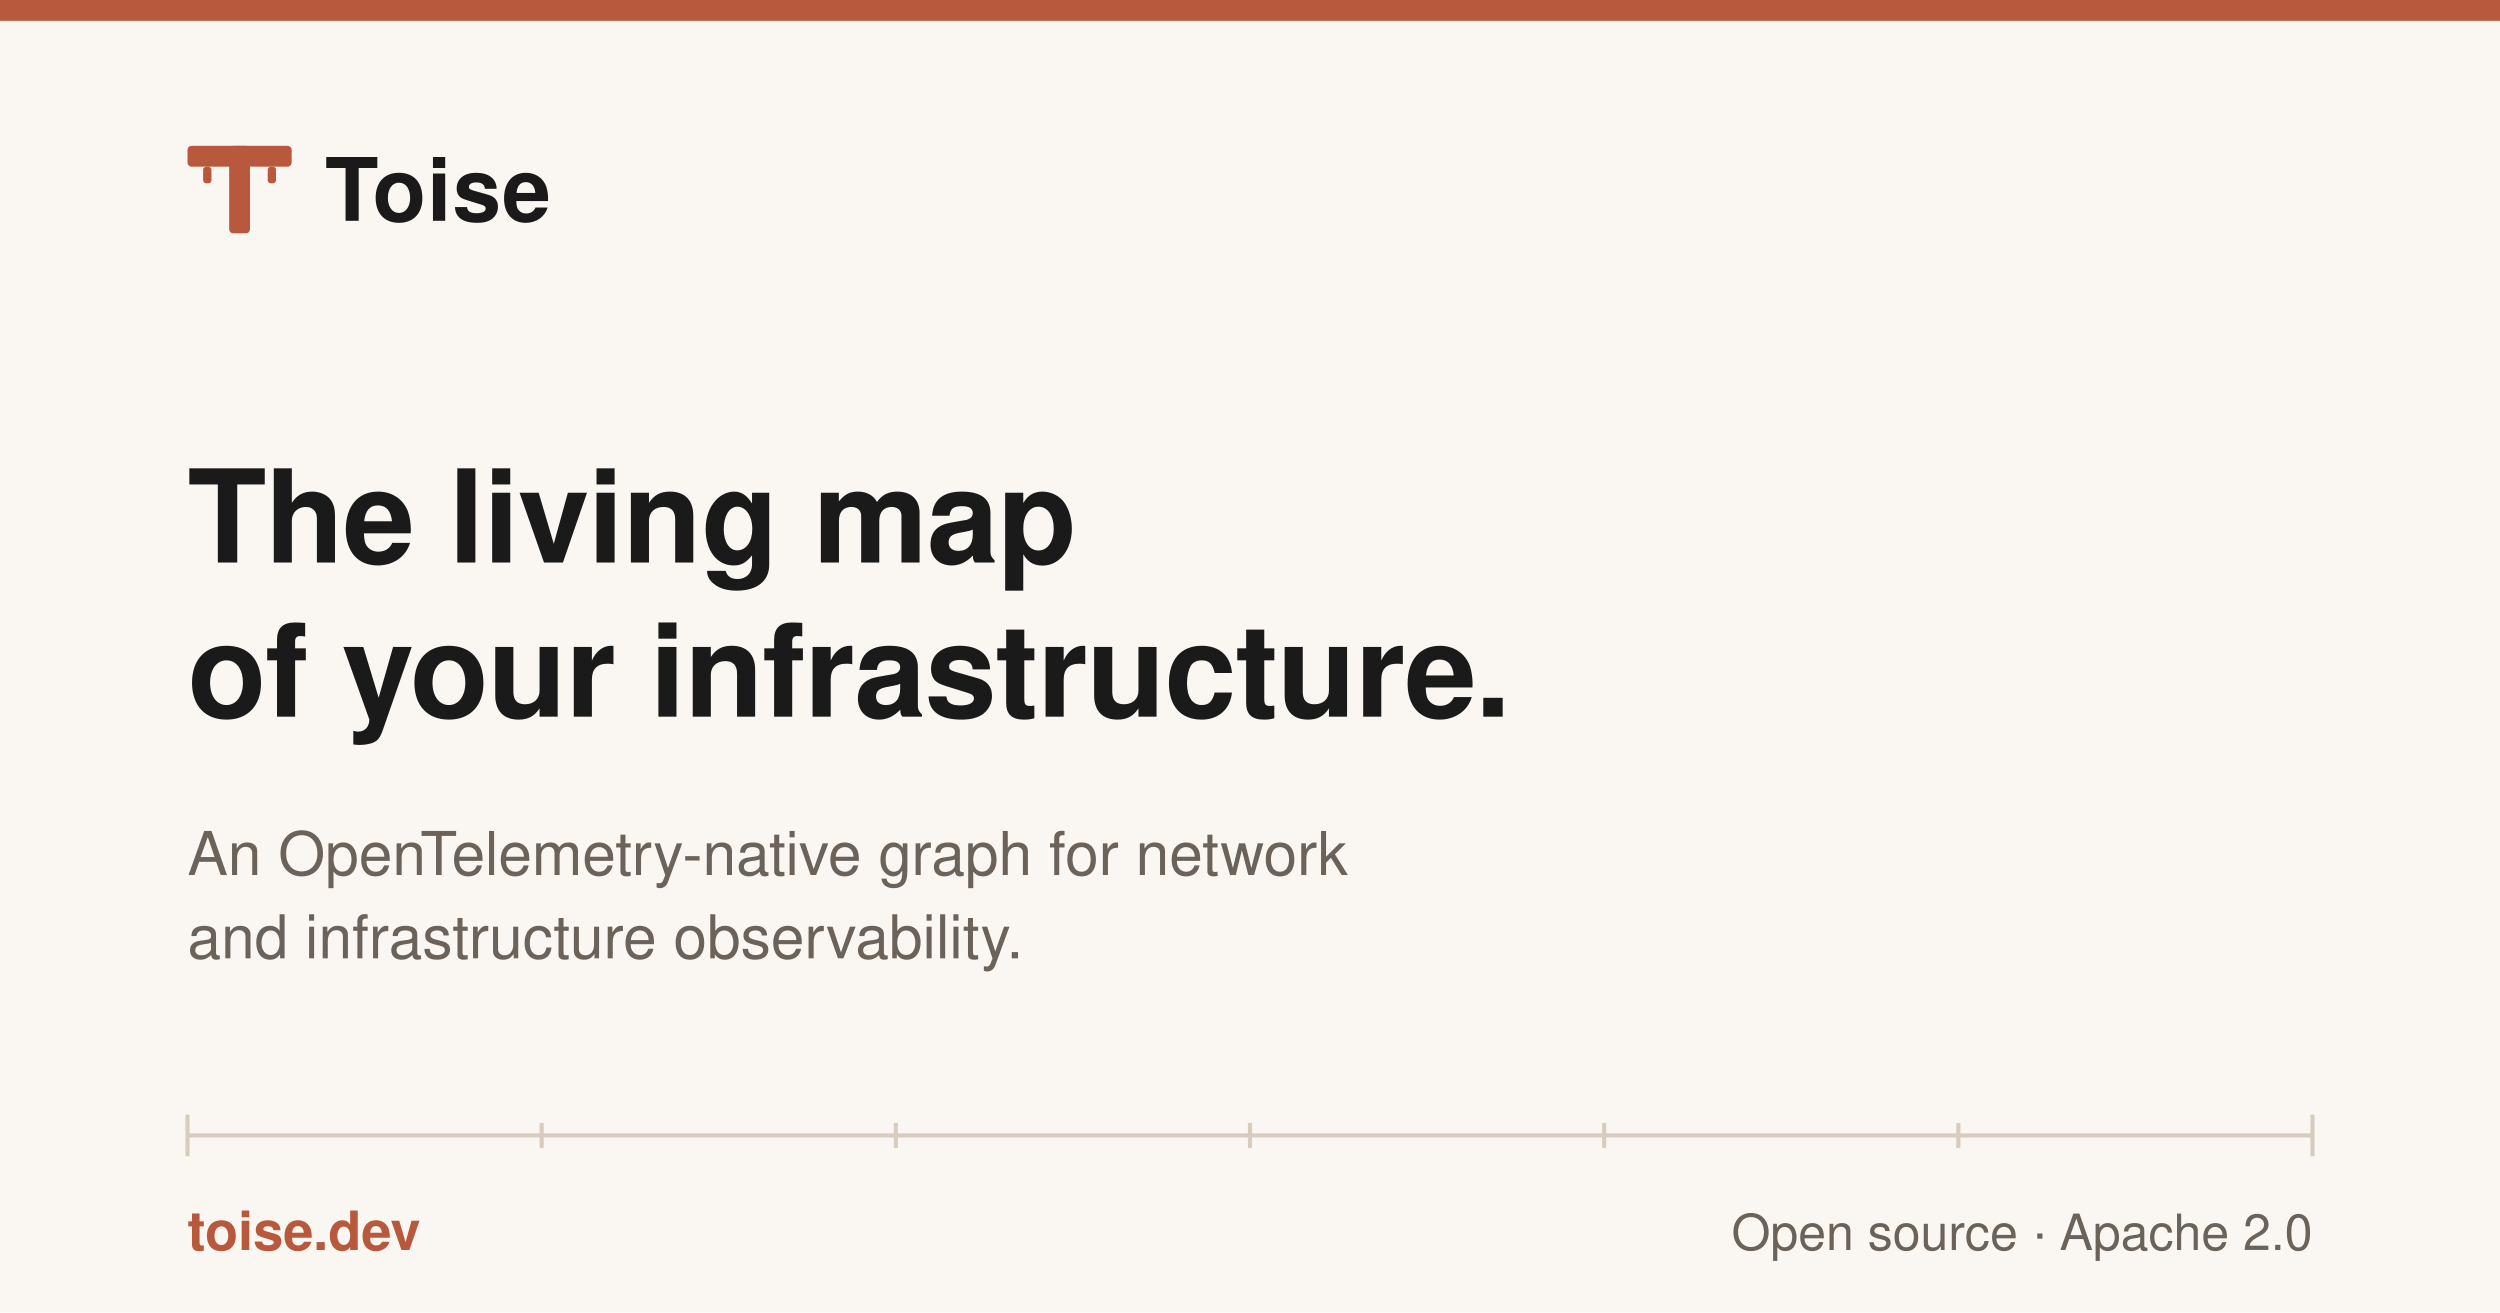
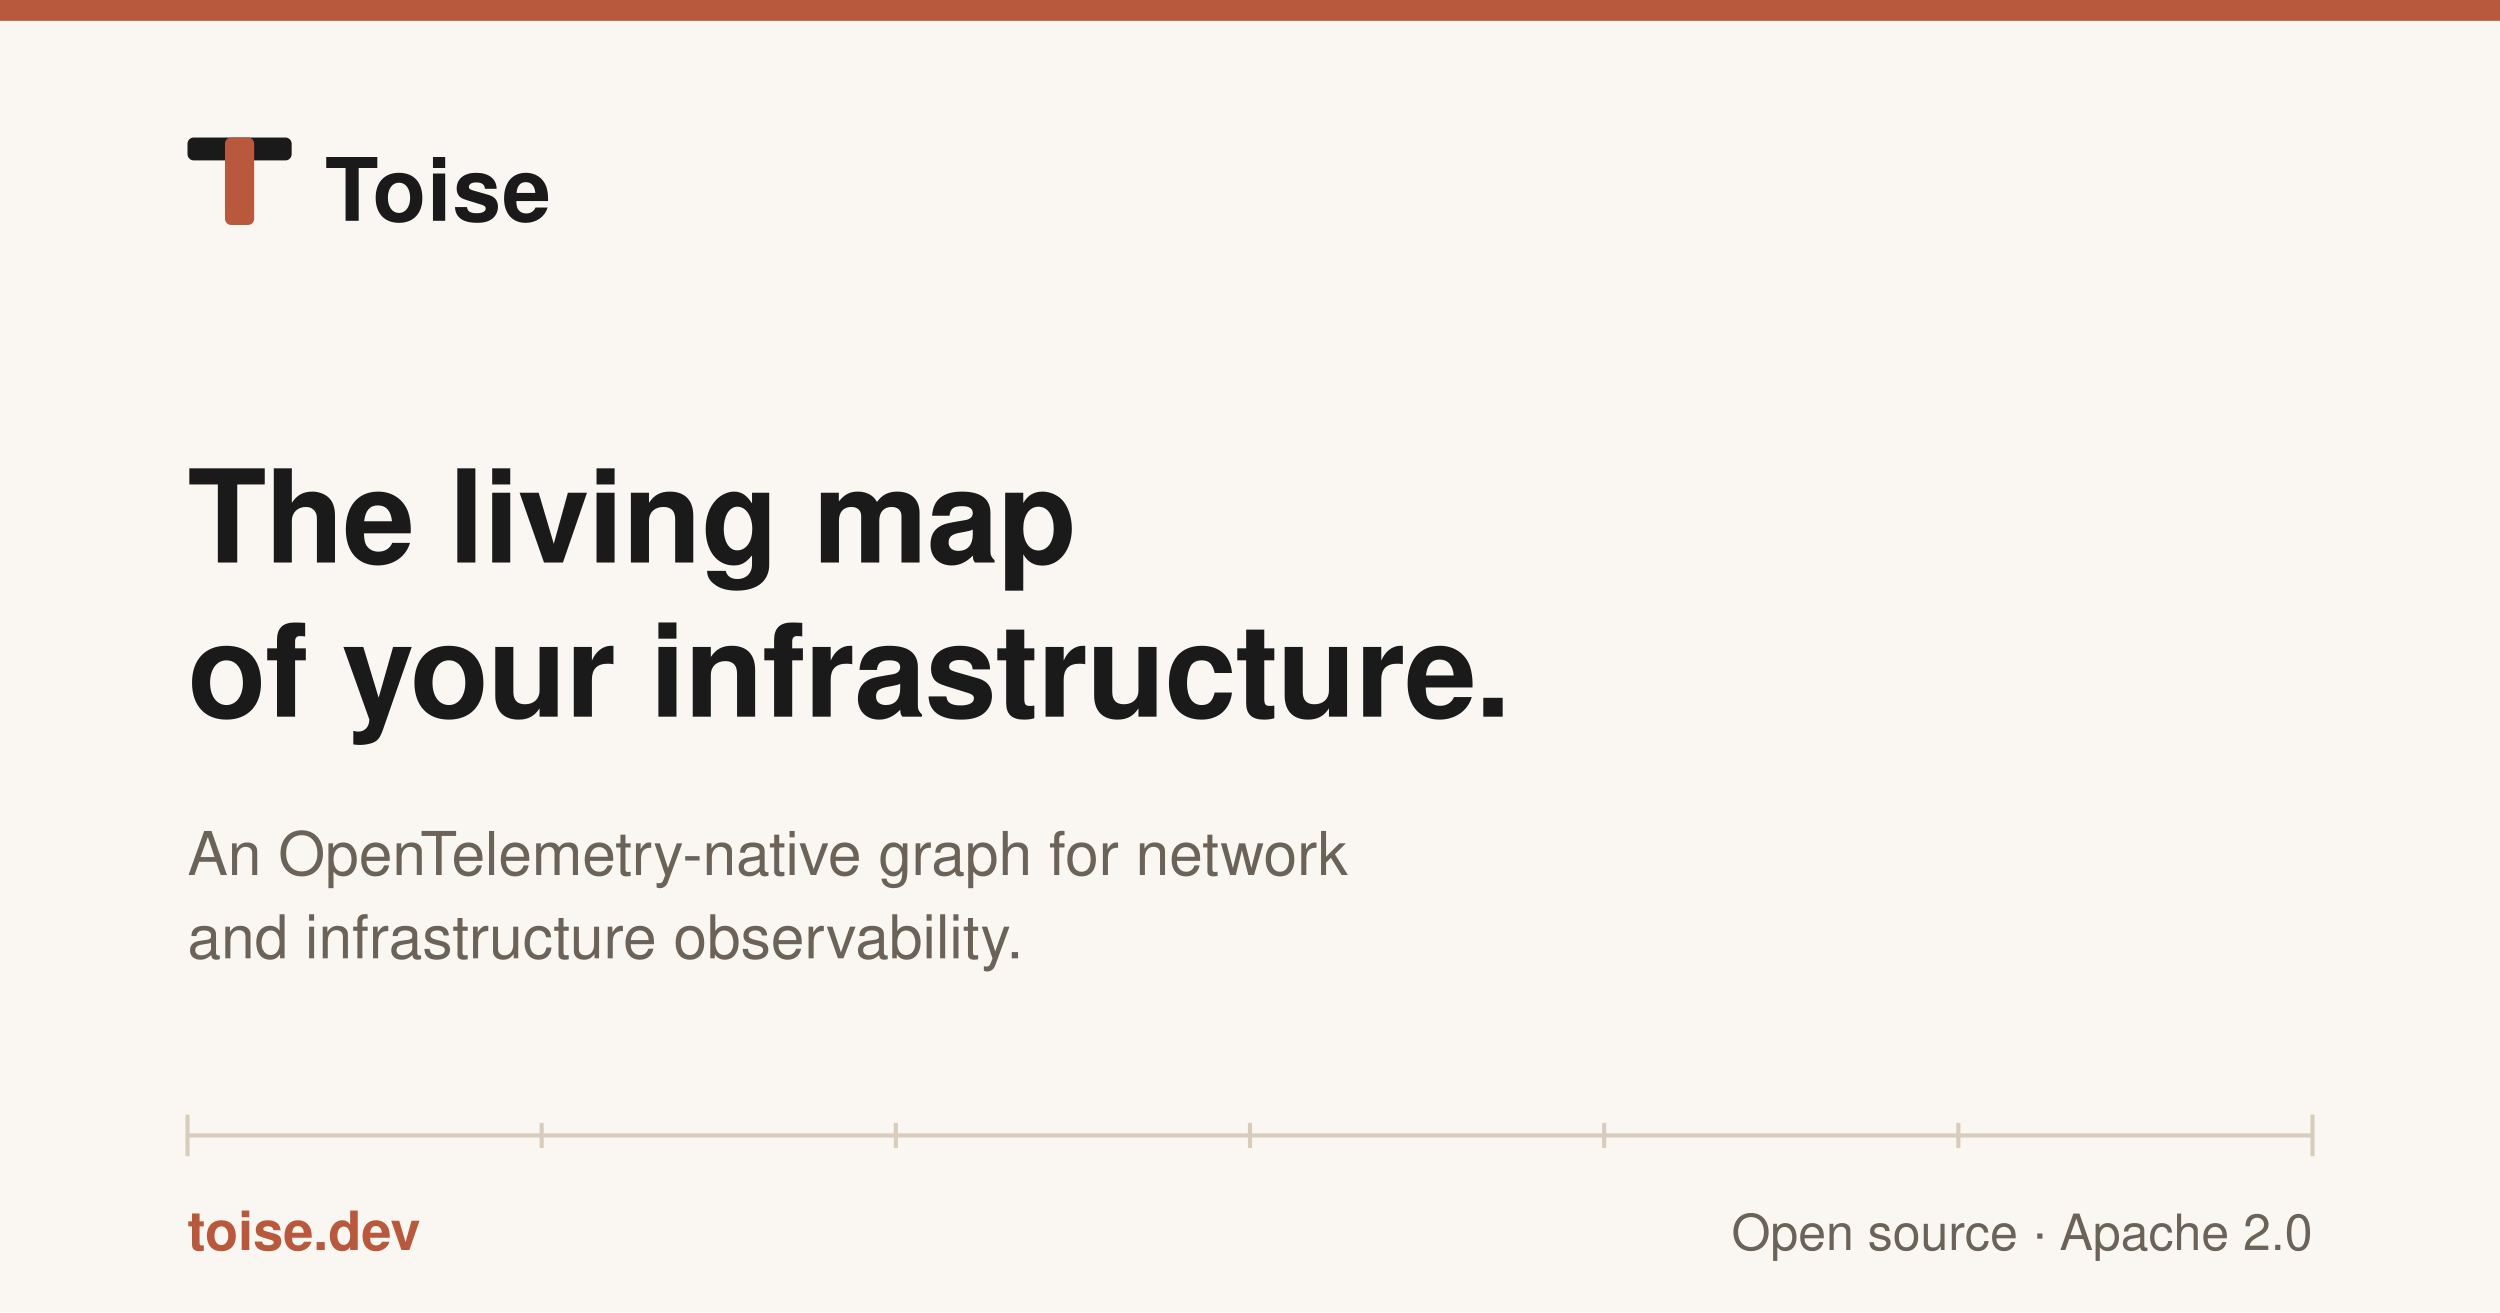
<svg xmlns="http://www.w3.org/2000/svg" width="1200" height="630" viewBox="0 0 1200 630">
  <defs>
    <style>
      .ink    { fill: #1a1a1a; }
      .muted  { fill: #6b6259; }
      .accent { fill: #b8593d; }
      .sans   { font-family: 'Helvetica Neue','Helvetica','Arial',sans-serif; }
    </style>
  </defs>
  <rect width="1200" height="630" fill="#faf7f2" />
  <rect x="0" y="0" width="1200" height="10" class="accent" />
-   <g class="accent" transform="translate(90,70)">
-     <rect x="0" y="0" width="50" height="10" rx="2" />
-     <rect x="20" y="0" width="10" height="42" rx="2" />
-     <rect x="7.5" y="10" width="4" height="8" rx="1.5" />
-     <rect x="38.5" y="10" width="4" height="8" rx="1.5" />
-   </g>
+   <rect x="90" y="66" width="50" height="11" rx="3" class="ink" />
+   <rect x="108" y="66" width="14" height="42" rx="3" class="accent" />
  <text x="156" y="106" class="sans ink" font-size="42" font-weight="700" letter-spacing="0.5">Toise</text>
  <text x="90" y="270" class="sans ink" font-size="62" font-weight="800" letter-spacing="-0.5">The living map</text>
  <text x="90" y="344" class="sans ink" font-size="62" font-weight="800" letter-spacing="-0.5">of your infrastructure.</text>
  <text x="90" y="420" class="sans muted" font-size="29" font-weight="400">An OpenTelemetry-native graph for network</text>
  <text x="90" y="460" class="sans muted" font-size="29" font-weight="400">and infrastructure observability.</text>
  <g stroke="#d8cdbc" stroke-width="2">
    <line x1="90" y1="545" x2="1110" y2="545" />
    <line x1="90" y1="535" x2="90" y2="555" />
    <line x1="260" y1="539" x2="260" y2="551" />
    <line x1="430" y1="539" x2="430" y2="551" />
    <line x1="600" y1="539" x2="600" y2="551" />
    <line x1="770" y1="539" x2="770" y2="551" />
    <line x1="940" y1="539" x2="940" y2="551" />
    <line x1="1110" y1="535" x2="1110" y2="555" />
  </g>
  <text x="90" y="600" class="sans accent" font-size="26" font-weight="700">toise.dev</text>
  <text x="1110" y="600" class="sans muted" font-size="24" font-weight="400" text-anchor="end">Open source · Apache 2.0</text>
</svg>
